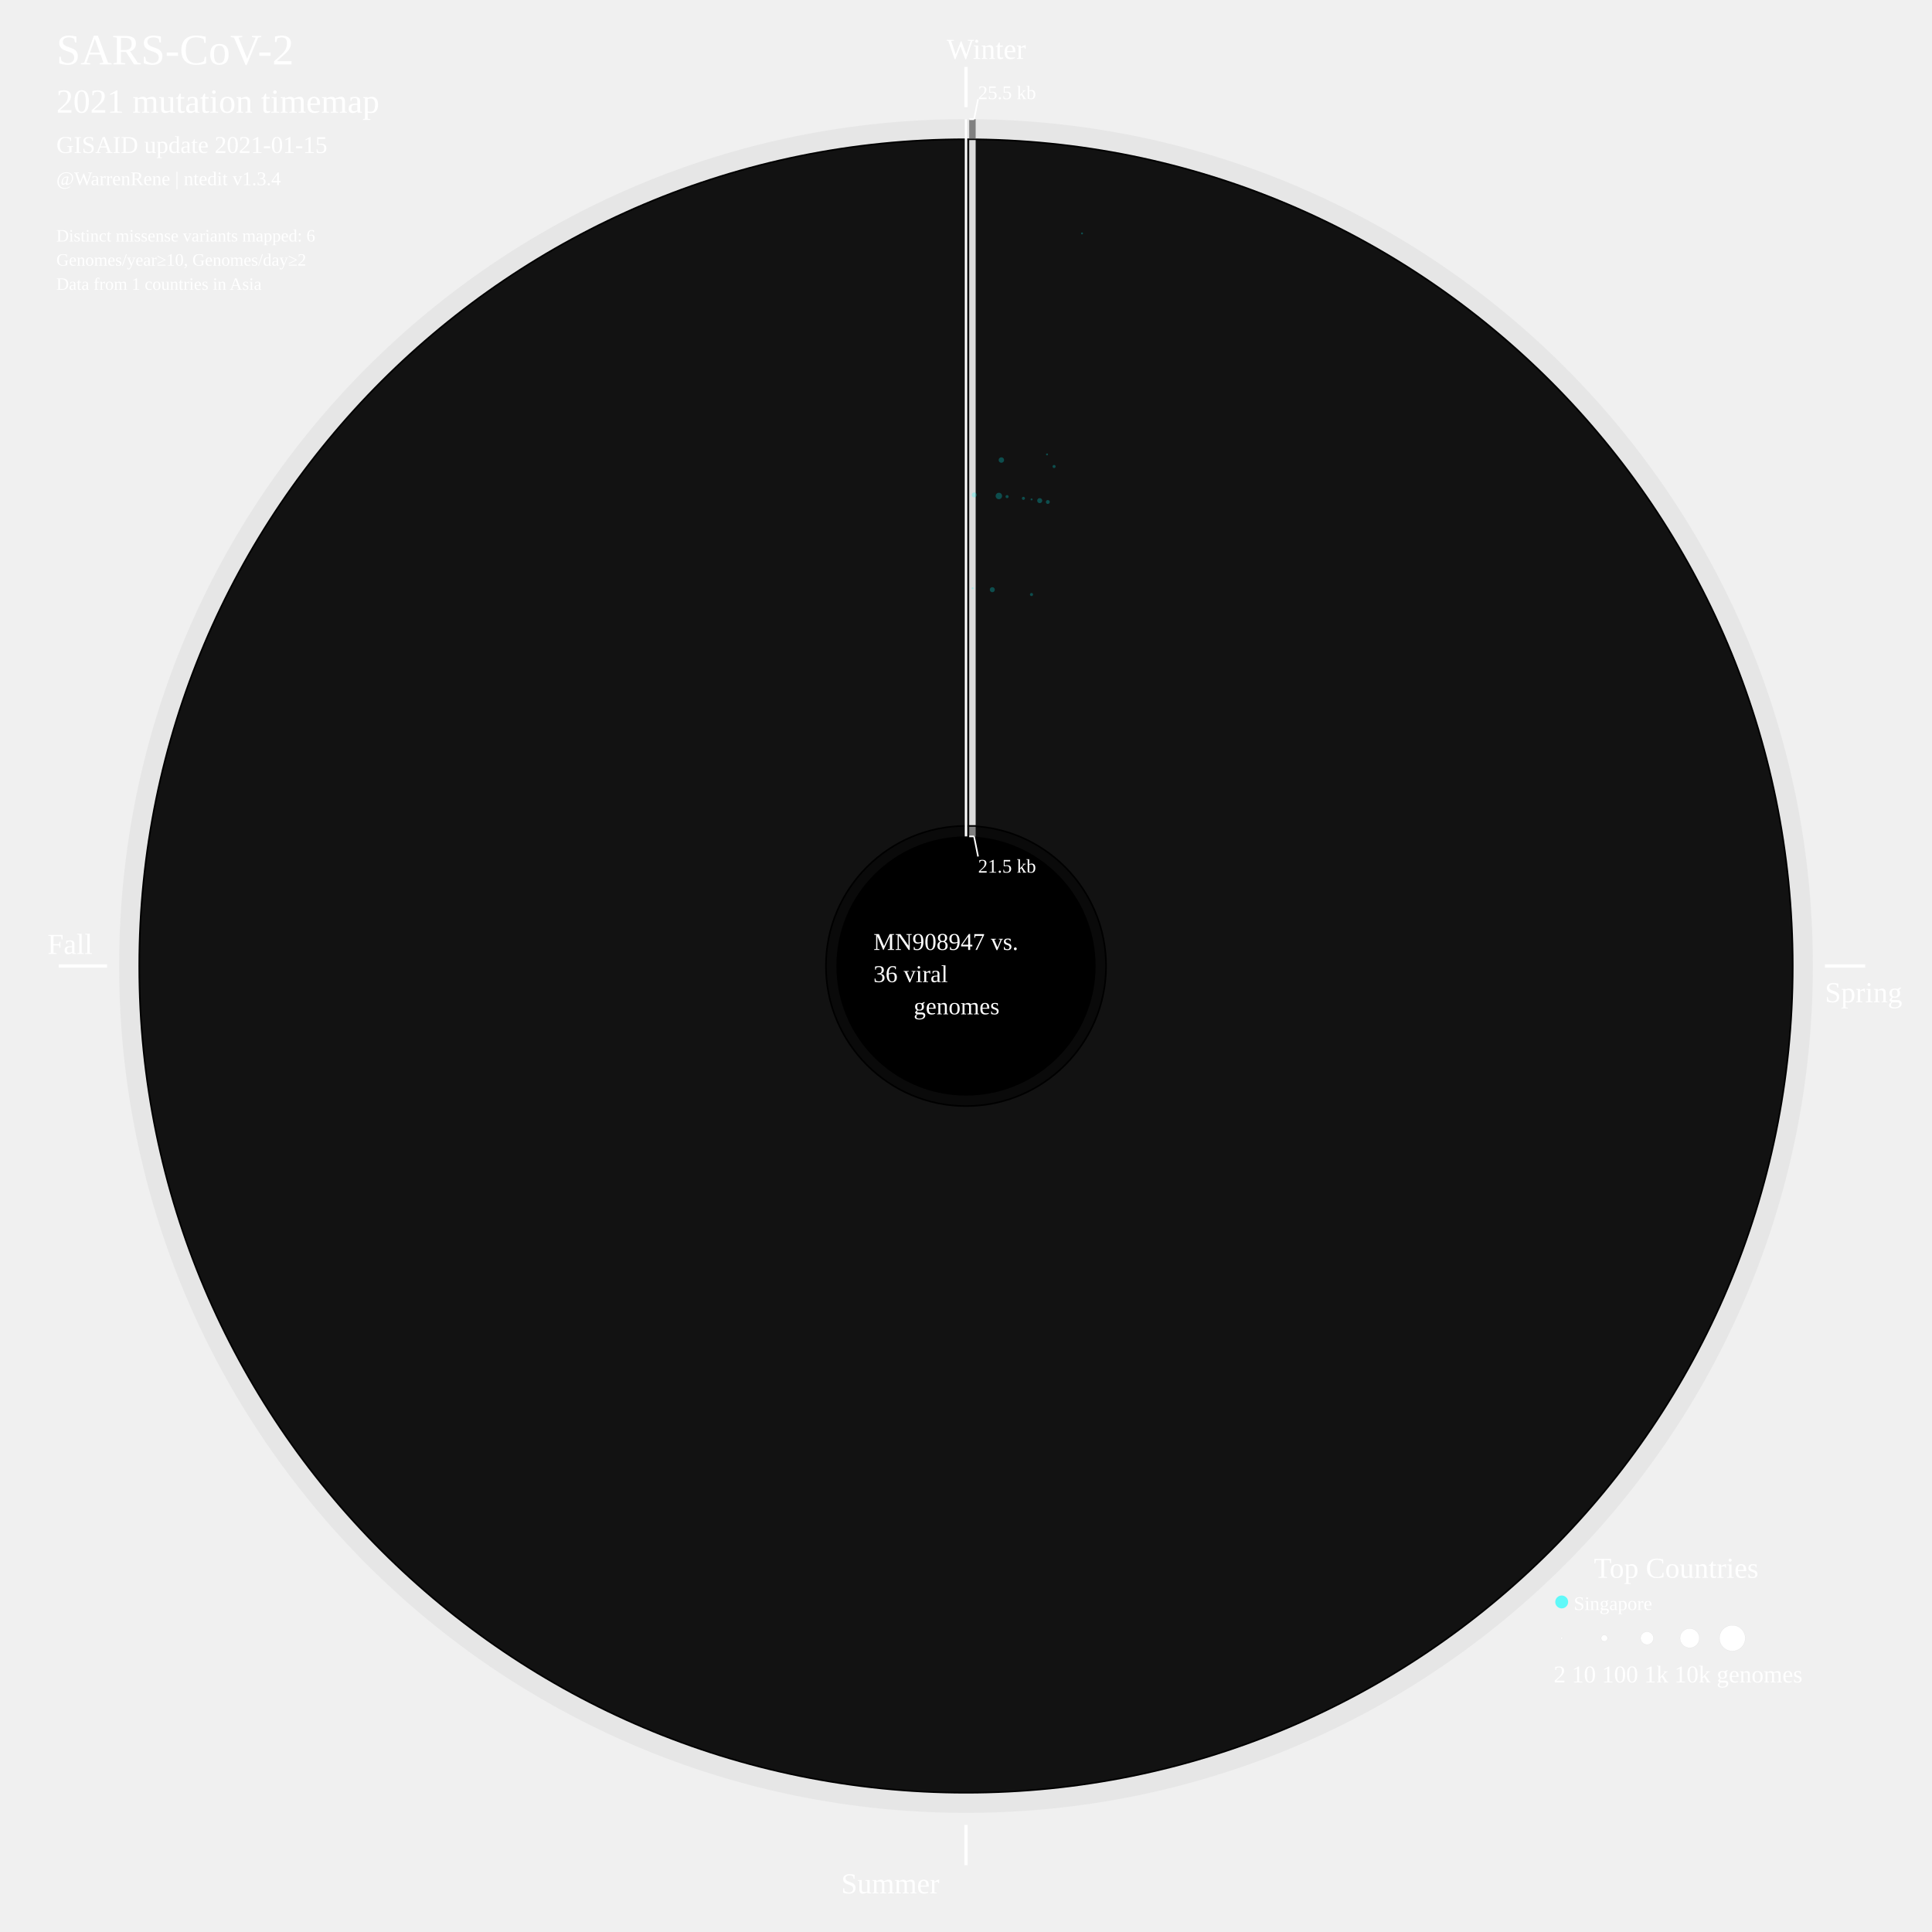
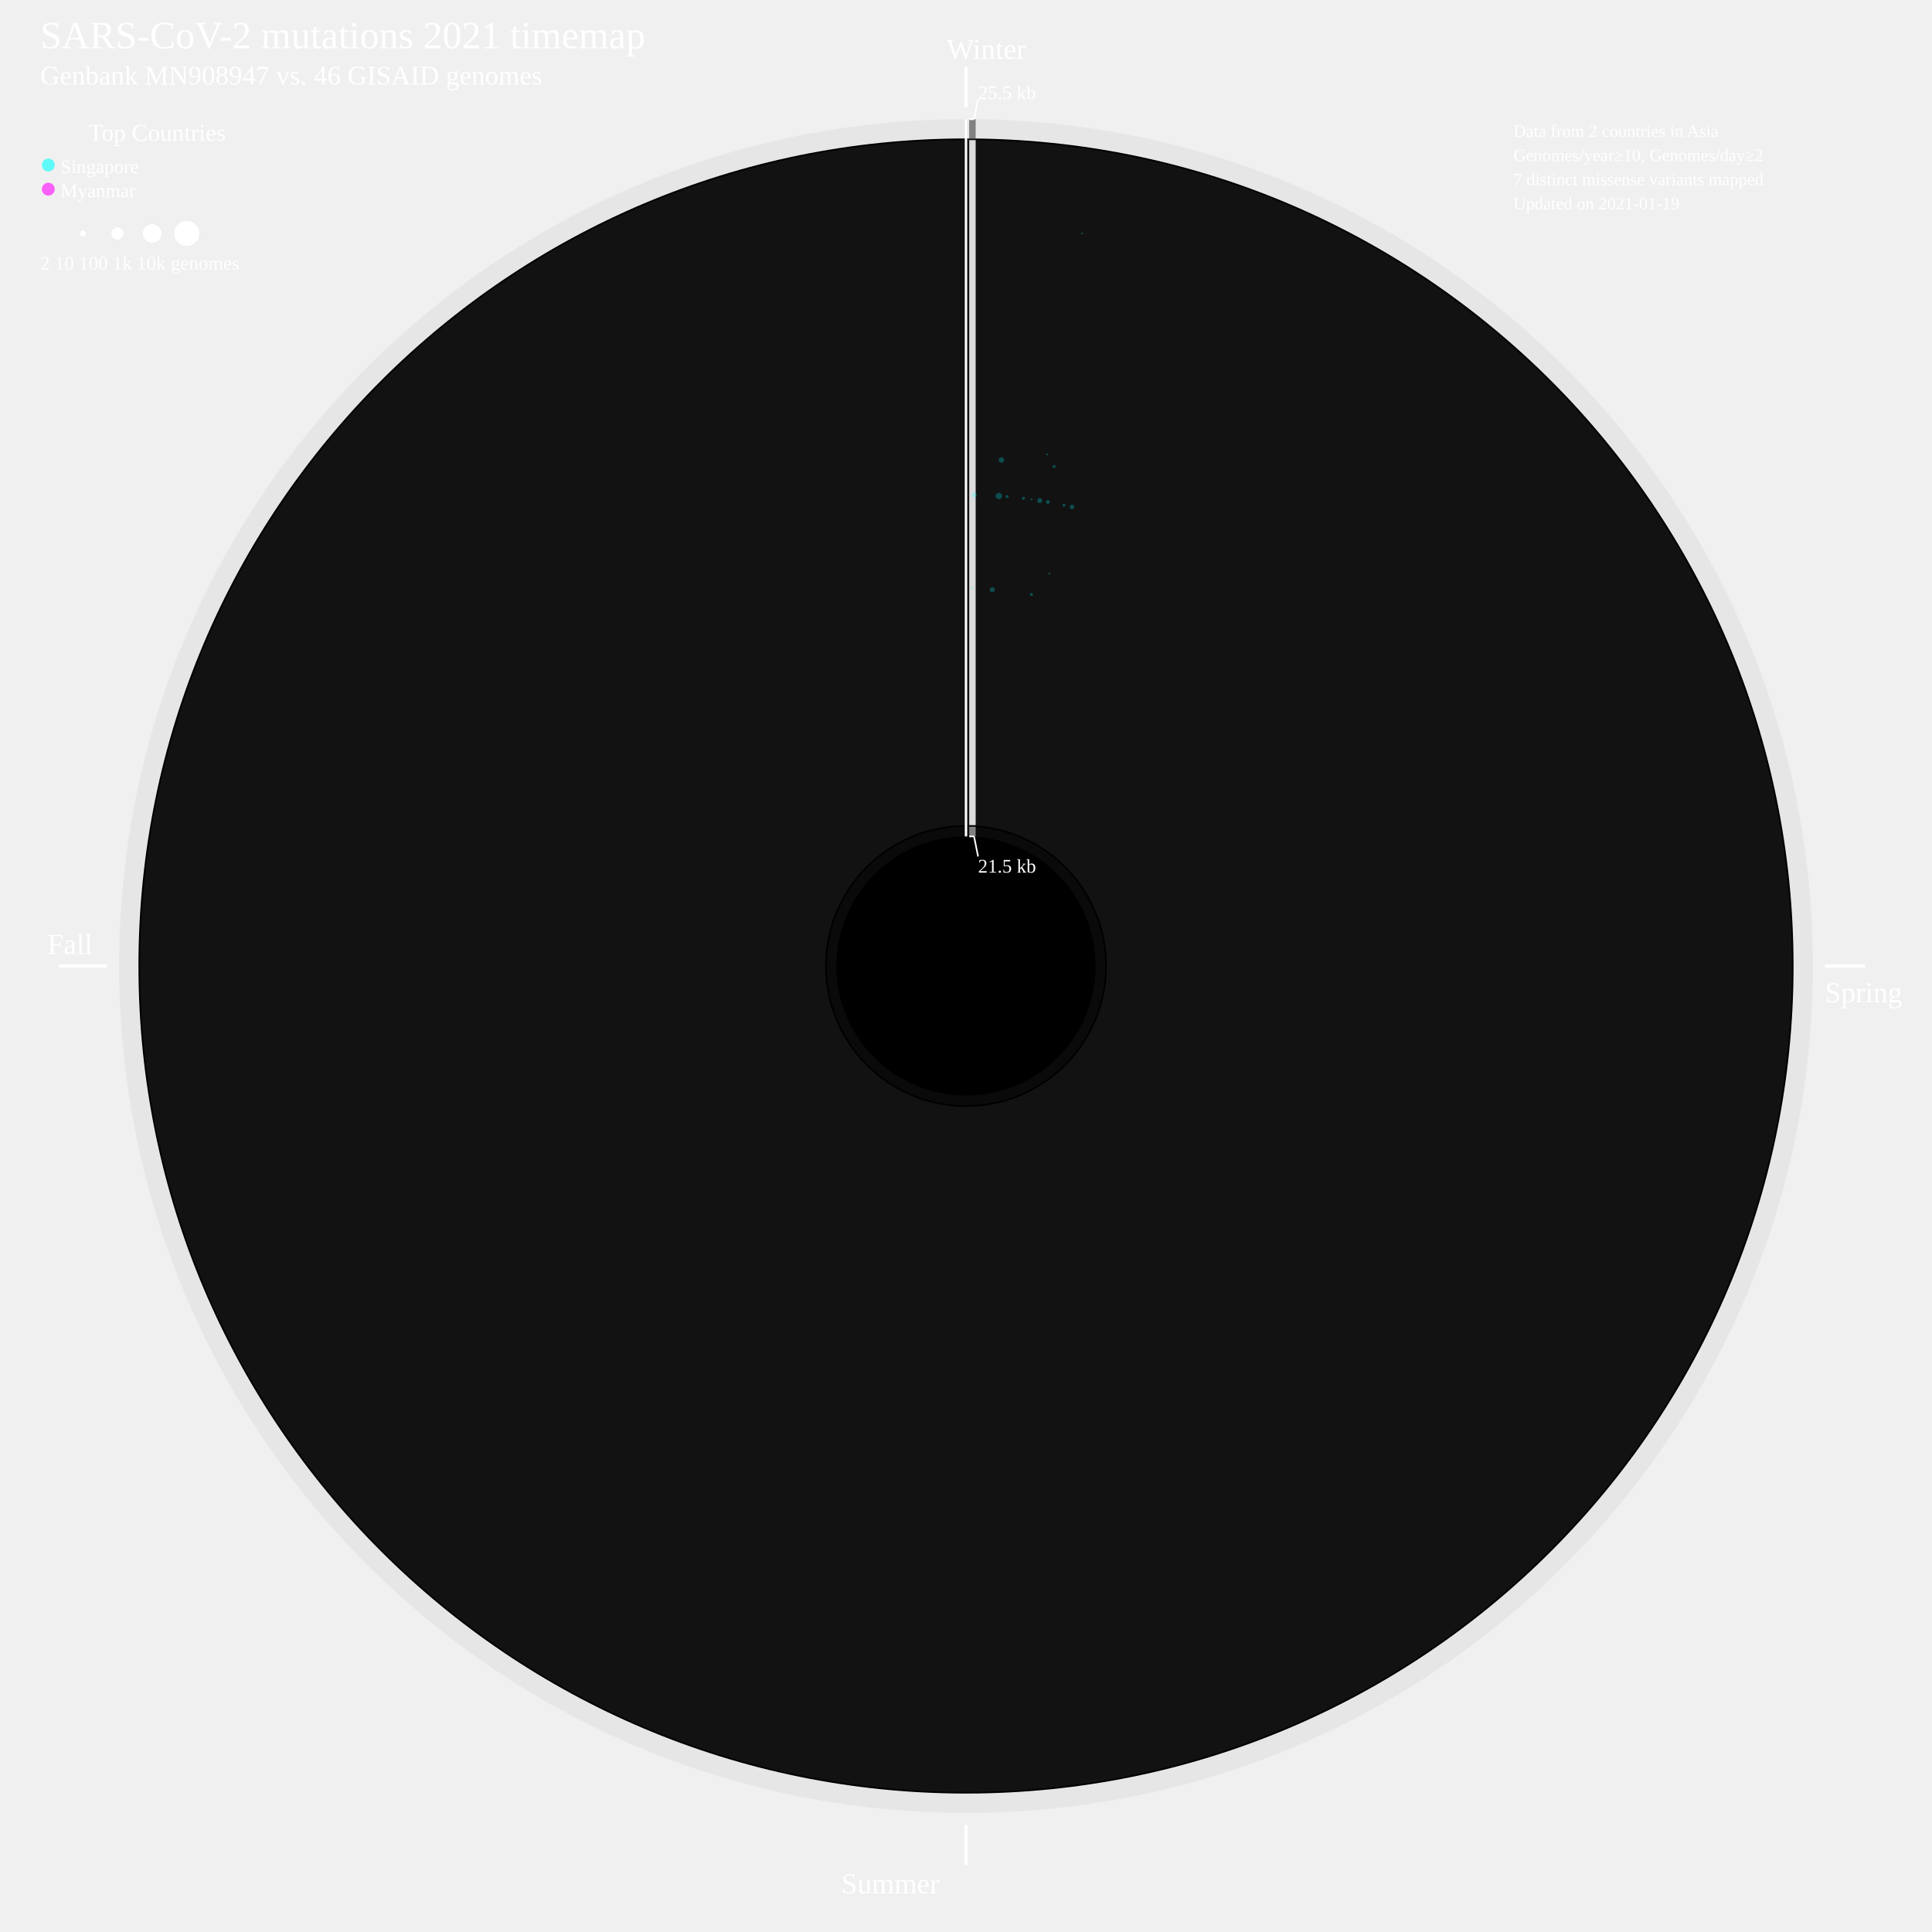
<svg xmlns="http://www.w3.org/2000/svg" width="2400" height="2400" style="background-color:black">
  <circle cx="1200" cy="1200" r="1052" style="fill:grey;stroke:black;stroke-width:0;fill-opacity:0.085;" />
  <circle cx="1200" cy="1200" r="1028" style="fill:black;stroke:black;stroke-width:0;fill-opacity:1;" />
  <circle cx="1200" cy="1200" r="1026" style="fill:gainsboro;stroke:black;stroke-width:0;fill-opacity:0.085;" />
  <circle cx="1200" cy="1200" r="175" style="fill:black;stroke:black;stroke-width:0;fill-opacity:1;" />
  <circle cx="1200" cy="1200" r="173" style="fill:grey;stroke:black;stroke-width:0;fill-opacity:0.085;" />
  <circle cx="1200" cy="1200" r="161" style="fill:black;stroke:black;stroke-width:0;fill-opacity:1;" />
-   <text font-size="4.5em" x="70" y="80" fill="white">SARS-CoV-2</text>
-   <text font-size="3.5em" x="70" y="140" fill="white">2021 mutation timemap</text>
-   <text font-size="2.5em" x="70" y="190" fill="white">GISAID update 2021-01-15</text>
-   <text font-size="2.0em" x="70" y="230" fill="white">@WarrenRene | ntedit v1.3.4</text>
+   <text font-size="4.0em" x="50" y="60" fill="white">SARS-CoV-2 mutations 2021 timemap</text>
+   <text font-size="2.8em" x="50" y="105" fill="white">Genbank MN908947 vs. 46 GISAID genomes</text>
  <line x1="1200" y1="83.131" x2="1200" y2="133.131" style="stroke:white;stroke-width:4" />
  <text font-size="3.0em" x="1176" y="73.131" fill="white">Winter</text>
  <line x1="2267" y1="1200" x2="2317" y2="1200" style="stroke:white;stroke-width:4" />
  <text font-size="3.0em" x="2267" y="1245" fill="white">Spring</text>
  <line x1="1200" y1="2267" x2="1200" y2="2317" style="stroke:white;stroke-width:4" />
  <text font-size="3.0em" x="1045" y="2352" fill="white">Summer</text>
  <line x1="133" y1="1200" x2="73" y2="1200" style="stroke:white;stroke-width:4" />
  <text font-size="3.0em" x="59" y="1185" fill="white">Fall</text>
  <g>
    <line x1="1208" y1="1039" x2="1208" y2="1027" style="stroke:grey;stroke-width:8" />
  </g>
  <g>
    <line x1="1208" y1="1025" x2="1208" y2="174" style="stroke:gainsboro;stroke-width:8" />
  </g>
  <g>
    <line x1="1208" y1="172" x2="1208" y2="148" style="stroke:grey;stroke-width:8" />
  </g>
  <line x1="1200" y1="148.131" x2="1200" y2="1039" style="stroke:white;stroke-width:3" />
  <line x1="1204" y1="148.131" x2="1210" y2="148.131" style="stroke:white;stroke-width:2" />
  <line x1="1210" y1="148.131" x2="1215" y2="123.131" style="stroke:white;stroke-width:2" />
  <line x1="1204" y1="1039" x2="1210" y2="1039" style="stroke:white;stroke-width:2" />
  <line x1="1210" y1="1039" x2="1215" y2="1064" style="stroke:white;stroke-width:2" />
  <text font-size="2.0em" x="1215" y="123.131" fill="white">25.5 kb</text>
  <text font-size="2.0em" x="1215" y="1084" fill="white">21.5 kb</text>
-   <text font-size="3.0em" x="1980" y="1960" fill="white">Top Countries</text>
-   <circle cx="1940" cy="1990" r="8" style="fill:cyan;stroke:black;stroke-width:0;fill-opacity:0.6;" />
-   <text font-size="2.0em" x="1955" y="2000" fill="white">Singapore</text>
-   <circle cx="1940" cy="2035" r="1.204" style="fill:white;stroke:lightgrey;stroke-width:0.2;" />
-   <circle cx="1993" cy="2035" r="4" style="fill:white;stroke:lightgrey;stroke-width:0.2;" />
-   <circle cx="2046" cy="2035" r="8" style="fill:white;stroke:lightgrey;stroke-width:0.2;" />
-   <circle cx="2099" cy="2035" r="12" style="fill:white;stroke:lightgrey;stroke-width:0.2;" />
-   <circle cx="2152" cy="2035" r="16" style="fill:white;stroke:lightgrey;stroke-width:0.2;" />
-   <text font-size="2.5em" x="1930" y="2090" fill="white">2      10        100        1k        10k  genomes</text>
-   <text font-size="2.5em" x="1085" y="1180" fill="white">MN908947 vs.</text>
-   <text font-size="2.5em" x="1085" y="1220" fill="white">36  viral</text>
-   <text font-size="2.5em" x="1135" y="1260" fill="white">genomes</text>
+   <text font-size="2.5em" x="110" y="175" fill="white">Top Countries</text>
+   <circle cx="60" cy="205" r="8" style="fill:cyan;stroke:black;stroke-width:0;fill-opacity:0.6;" />
+   <text font-size="2.0em" x="75" y="215" fill="white">Singapore</text>
+   <circle cx="60" cy="235" r="8" style="fill:fuchsia;stroke:black;stroke-width:0;fill-opacity:0.6;" />
+   <text font-size="2.0em" x="75" y="245" fill="white">Myanmar</text>
+   <circle cx="60" cy="290" r="1.204" style="fill:white;stroke:lightgrey;stroke-width:0.2;" />
+   <circle cx="103" cy="290" r="4" style="fill:white;stroke:lightgrey;stroke-width:0.2;" />
+   <circle cx="146" cy="290" r="8" style="fill:white;stroke:lightgrey;stroke-width:0.2;" />
+   <circle cx="189" cy="290" r="12" style="fill:white;stroke:lightgrey;stroke-width:0.2;" />
+   <circle cx="232" cy="290" r="16" style="fill:white;stroke:lightgrey;stroke-width:0.2;" />
+   <text font-size="2.0em" x="50" y="335" fill="white">2      10        100        1k        10k  genomes</text>
  <g>
    <circle cx="1208.19" cy="730.806" r="1.204" style="fill:cyan;stroke:black;stroke-width:0;fill-opacity:0.25;" />
  </g>
  <g>
    <circle cx="1210.215" cy="614.788" r="3.113" style="fill:cyan;stroke:black;stroke-width:0;fill-opacity:0.25;" />
  </g>
  <g>
    <circle cx="1232.688" cy="732.545" r="3.113" style="fill:cyan;stroke:black;stroke-width:0;fill-opacity:0.25;" />
  </g>
  <g>
    <circle cx="1240.829" cy="616.125" r="4" style="fill:cyan;stroke:black;stroke-width:0;fill-opacity:0.25;" />
  </g>
  <g>
    <circle cx="1243.951" cy="571.468" r="3.38" style="fill:cyan;stroke:black;stroke-width:0;fill-opacity:0.25;" />
  </g>
  <g>
    <circle cx="1251.012" cy="616.927" r="1.908" style="fill:cyan;stroke:black;stroke-width:0;fill-opacity:0.25;" />
  </g>
  <g>
    <circle cx="1271.33" cy="619.062" r="1.908" style="fill:cyan;stroke:black;stroke-width:0;fill-opacity:0.25;" />
  </g>
  <g>
    <circle cx="1281.458" cy="620.395" r="1.204" style="fill:cyan;stroke:black;stroke-width:0;fill-opacity:0.25;" />
  </g>
  <g>
    <circle cx="1291.561" cy="621.905" r="3.113" style="fill:cyan;stroke:black;stroke-width:0;fill-opacity:0.25;" />
  </g>
  <g>
    <circle cx="1300.655" cy="564.492" r="1.204" style="fill:cyan;stroke:black;stroke-width:0;fill-opacity:0.25;" />
  </g>
  <g>
    <circle cx="1344.136" cy="289.963" r="1.204" style="fill:cyan;stroke:black;stroke-width:0;fill-opacity:0.25;" />
  </g>
  <g>
    <circle cx="1281.371" cy="738.522" r="1.908" style="fill:cyan;stroke:black;stroke-width:0;fill-opacity:0.25;" />
  </g>
  <g>
    <circle cx="1301.636" cy="623.591" r="2.408" style="fill:cyan;stroke:black;stroke-width:0;fill-opacity:0.25;" />
  </g>
  <g>
    <circle cx="1309.41" cy="579.505" r="1.908" style="fill:cyan;stroke:black;stroke-width:0;fill-opacity:0.25;" />
  </g>
-   <text font-size="1.8em" x="70" y="300" fill="white">Distinct missense variants mapped: 6</text>
-   <text font-size="1.8em" x="70" y="330" fill="white">Genomes/year≥10, Genomes/day≥2</text>
-   <text font-size="1.8em" x="70" y="360" fill="white">Data from 1 countries in Asia</text>
+   <g>
+     <circle cx="1303.585" cy="712.669" r="1.204" style="fill:cyan;stroke:black;stroke-width:0;fill-opacity:0.25;" />
+   </g>
+   <g>
+     <circle cx="1321.691" cy="627.49" r="1.908" style="fill:cyan;stroke:black;stroke-width:0;fill-opacity:0.25;" />
+   </g>
+   <g>
+     <circle cx="1331.664" cy="629.701" r="2.796" style="fill:cyan;stroke:black;stroke-width:0;fill-opacity:0.25;" />
+   </g>
+   <text font-size="1.8em" x="1880" y="170" fill="white">Data from 2 countries in Asia</text>
+   <text font-size="1.8em" x="1880" y="200" fill="white">Genomes/year≥10, Genomes/day≥2</text>
+   <text font-size="1.8em" x="1880" y="230" fill="white">7 distinct missense variants mapped</text>
+   <text font-size="1.8em" x="1880" y="260" fill="white">Updated on 2021-01-19</text>
</svg>
